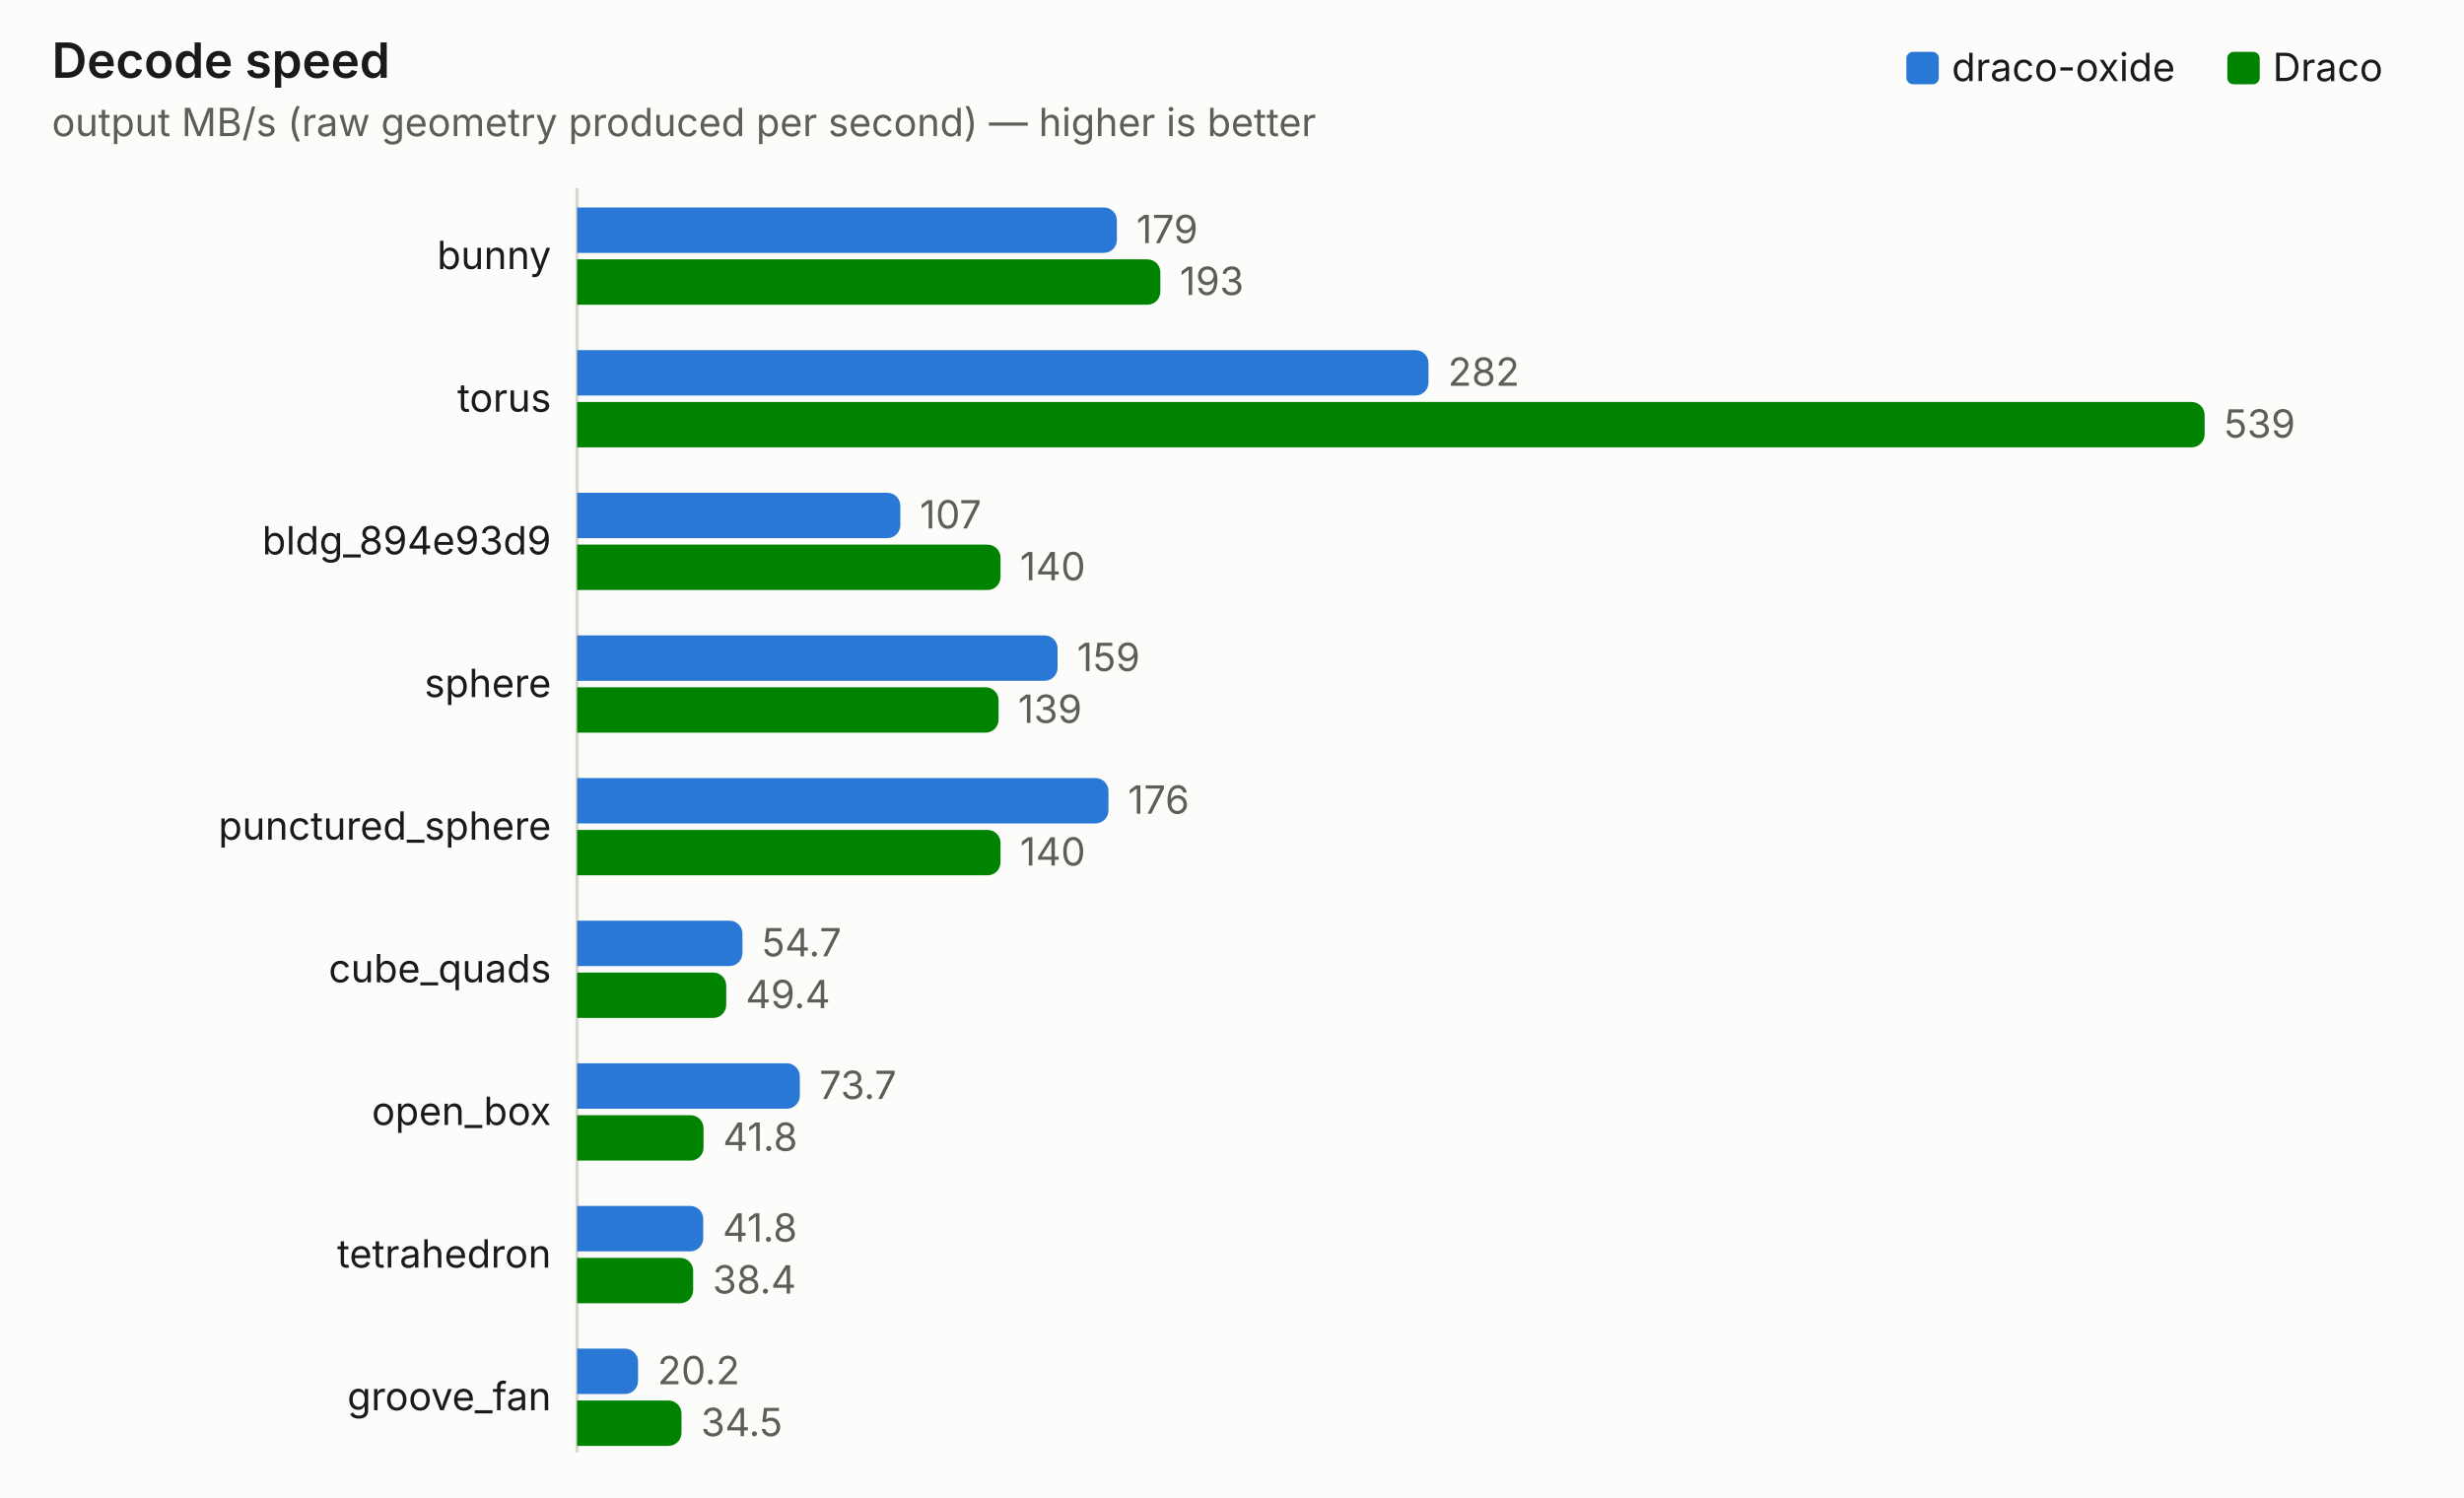
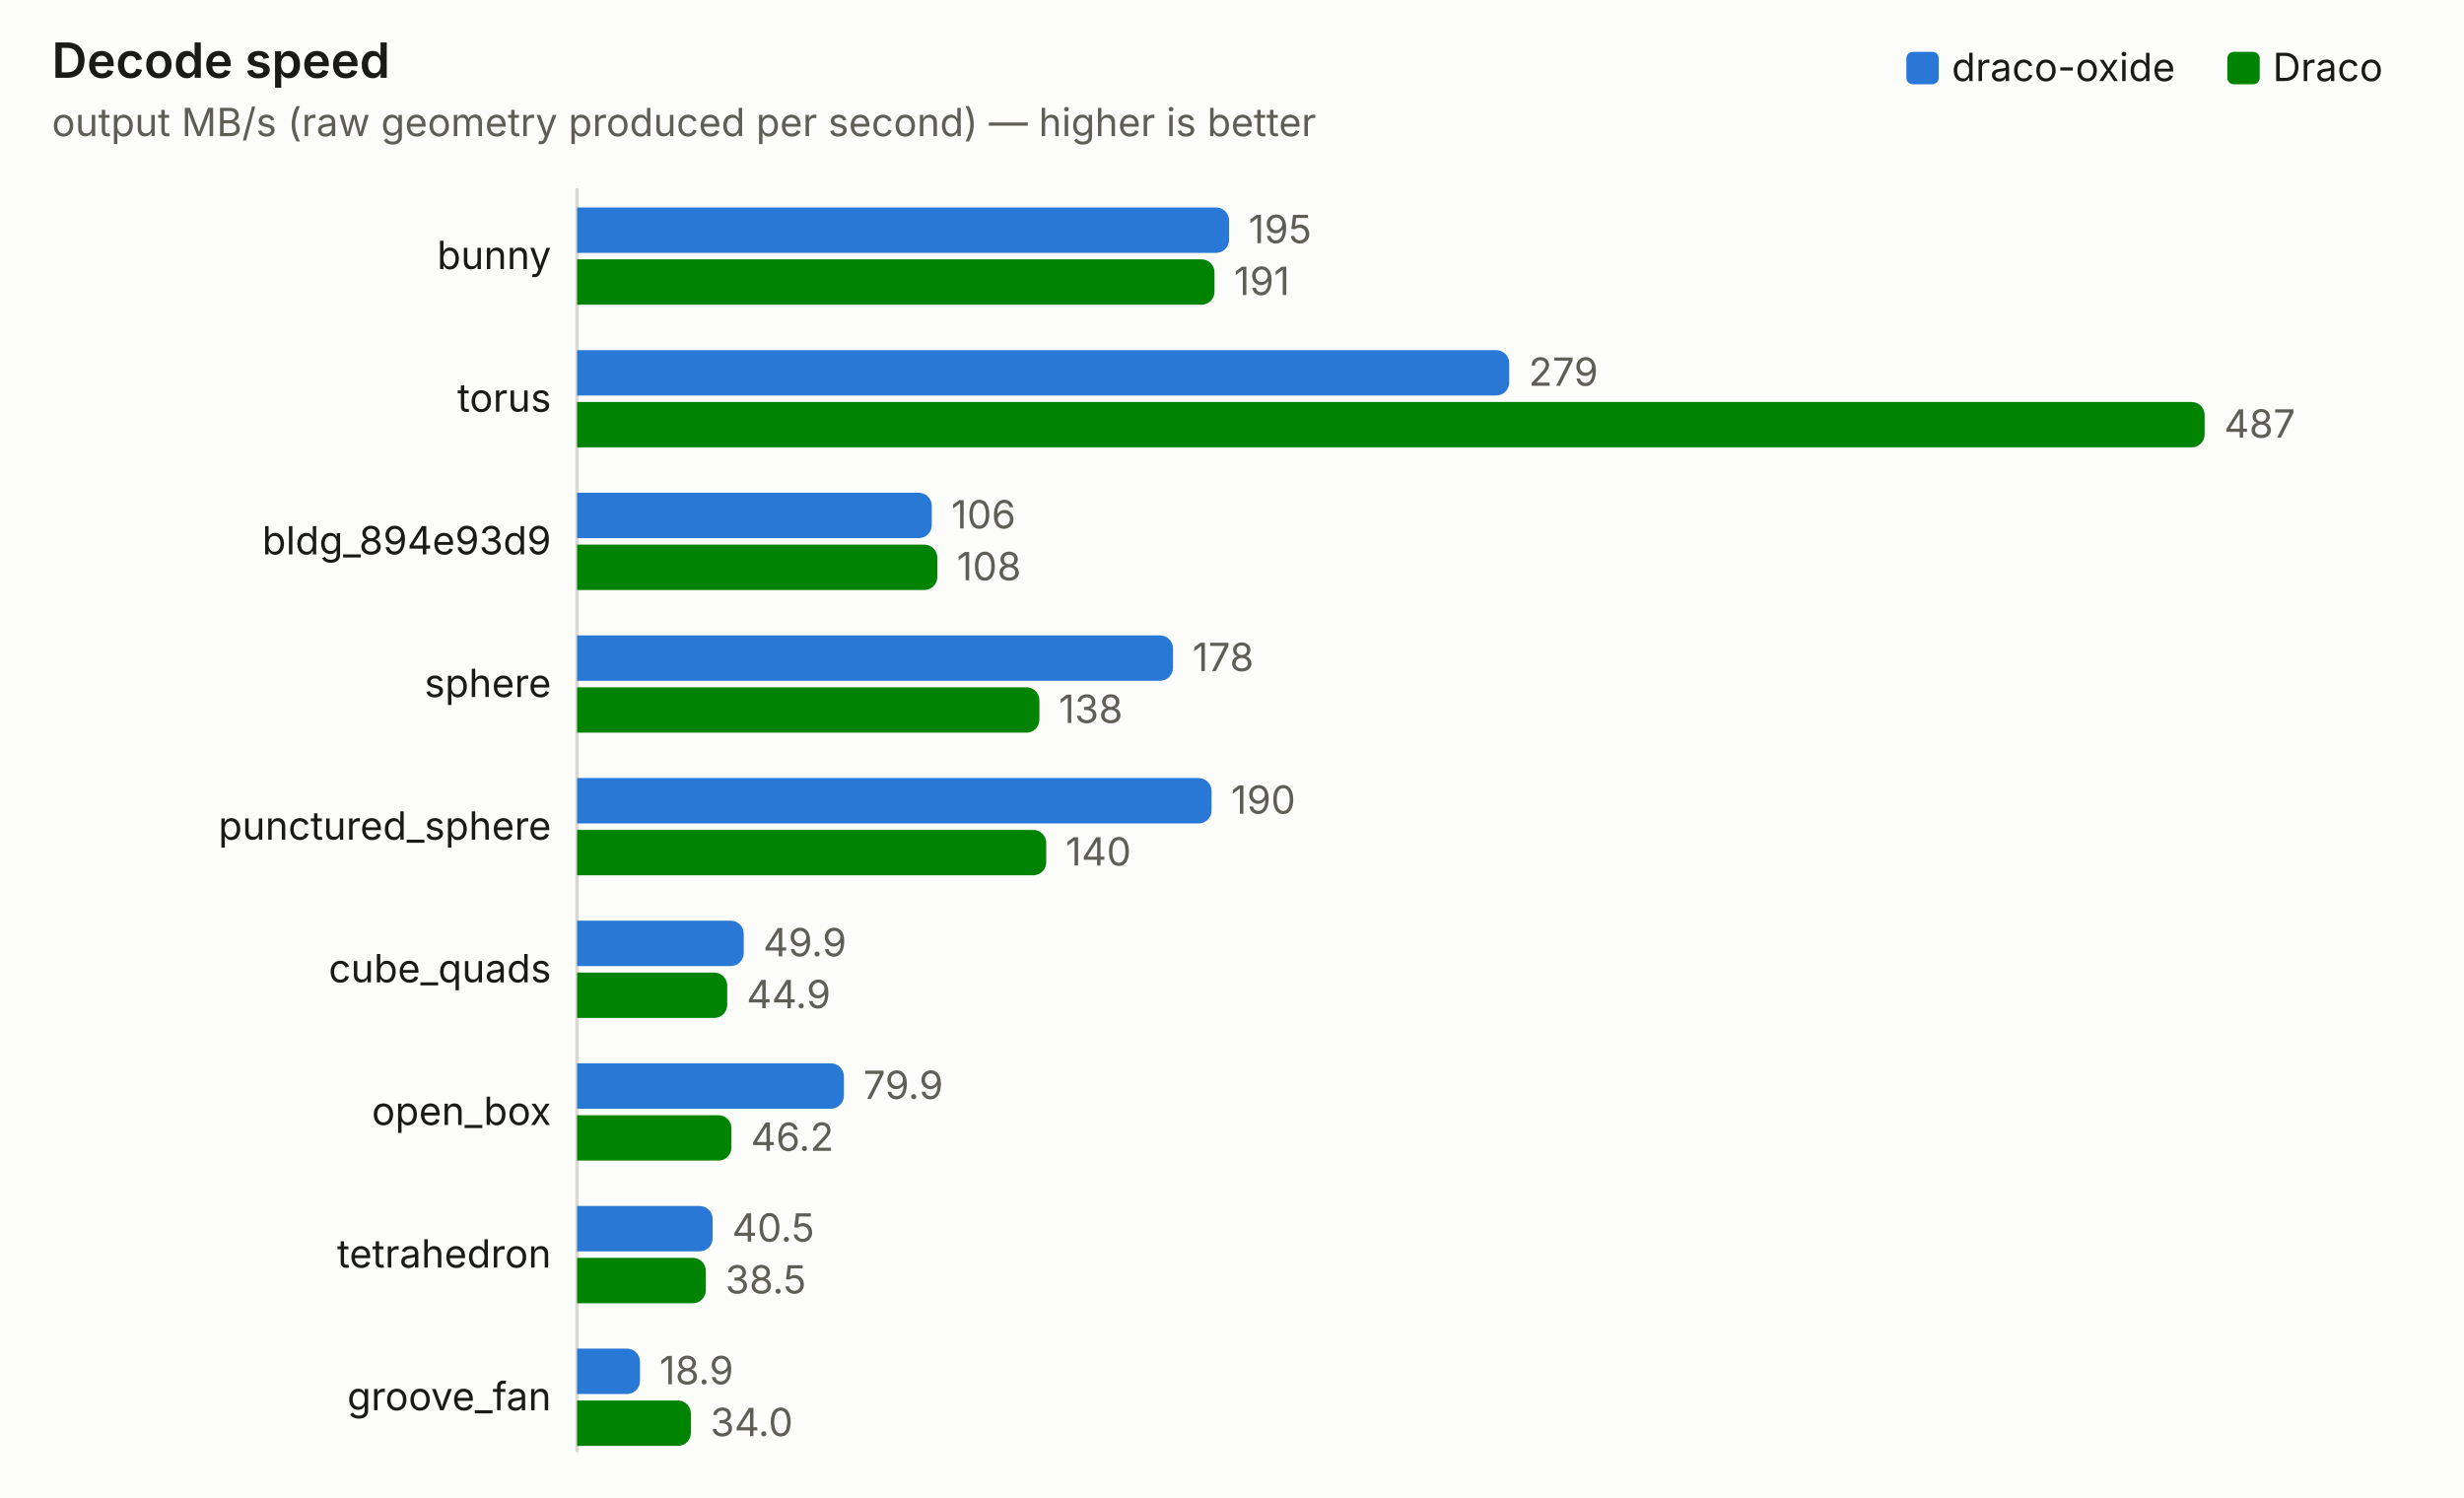
<svg xmlns="http://www.w3.org/2000/svg" width="760" height="462" viewBox="0 0 760 462" font-family="system-ui, -apple-system, 'Segoe UI', sans-serif" font-size="12">
  <rect width="760" height="462" fill="#fcfcfb" />
  <text x="16" y="24" font-size="15" font-weight="600" fill="#1a1a19">Decode speed</text>
  <text x="16" y="42" fill="#5f5e56">output MB/s (raw geometry produced per second) — higher is better</text>
  <rect x="588.0" y="16" width="10" height="10" rx="2" fill="#2a78d6" />
  <text x="602.0" y="25" fill="#1a1a19">draco-oxide</text>
  <rect x="687.0" y="16" width="10" height="10" rx="2" fill="#008300" />
  <text x="701.0" y="25" fill="#1a1a19">Draco</text>
  <line x1="178" y1="58.0" x2="178" y2="448.0" stroke="#d9d8d0" stroke-width="1" />
  <text x="170.0" y="83.0" text-anchor="end" fill="#1a1a19">bunny</text>
-   <path d="M178.0 64.0 h162.5 a4.0 4.0 0 0 1 4.0 4.0 v6.0 a4.0 4.0 0 0 1 -4.0 4.0 h-162.5 Z" fill="#2a78d6" />
-   <text x="350.5" y="75.0" fill="#5f5e56">179</text>
-   <path d="M178.0 80.0 h175.9 a4.0 4.0 0 0 1 4.0 4.0 v6.0 a4.0 4.0 0 0 1 -4.0 4.0 h-175.9 Z" fill="#008300" />
-   <text x="363.9" y="91.0" fill="#5f5e56">193</text>
+   <path d="M178.0 64.0 h197.1 a4.0 4.0 0 0 1 4.0 4.0 v6.0 a4.0 4.0 0 0 1 -4.0 4.0 h-197.1 Z" fill="#2a78d6" />
+   <text x="385.1" y="75.0" fill="#5f5e56">195</text>
+   <path d="M178.0 80.0 h192.6 a4.0 4.0 0 0 1 4.0 4.0 v6.0 a4.0 4.0 0 0 1 -4.0 4.0 h-192.6 Z" fill="#008300" />
+   <text x="380.6" y="91.0" fill="#5f5e56">191</text>
  <text x="170.0" y="127.0" text-anchor="end" fill="#1a1a19">torus</text>
-   <path d="M178.0 108.0 h258.6 a4.0 4.0 0 0 1 4.0 4.0 v6.0 a4.0 4.0 0 0 1 -4.0 4.0 h-258.6 Z" fill="#2a78d6" />
-   <text x="446.6" y="119.0" fill="#5f5e56">282</text>
+   <path d="M178.0 108.0 h283.5 a4.0 4.0 0 0 1 4.0 4.0 v6.0 a4.0 4.0 0 0 1 -4.0 4.0 h-283.5 Z" fill="#2a78d6" />
+   <text x="471.5" y="119.0" fill="#5f5e56">279</text>
  <path d="M178.0 124.0 h498.0 a4.0 4.0 0 0 1 4.0 4.0 v6.0 a4.0 4.0 0 0 1 -4.0 4.0 h-498.0 Z" fill="#008300" />
-   <text x="686.0" y="135.0" fill="#5f5e56">539</text>
+   <text x="686.0" y="135.0" fill="#5f5e56">487</text>
  <text x="170.0" y="171.0" text-anchor="end" fill="#1a1a19">bldg_894e93d9</text>
-   <path d="M178.0 152.0 h95.7 a4.0 4.0 0 0 1 4.0 4.0 v6.0 a4.0 4.0 0 0 1 -4.0 4.0 h-95.7 Z" fill="#2a78d6" />
-   <text x="283.7" y="163.0" fill="#5f5e56">107</text>
-   <path d="M178.0 168.0 h126.6 a4.0 4.0 0 0 1 4.0 4.0 v6.0 a4.0 4.0 0 0 1 -4.0 4.0 h-126.6 Z" fill="#008300" />
-   <text x="314.6" y="179.0" fill="#5f5e56">140</text>
+   <path d="M178.0 152.0 h105.4 a4.0 4.0 0 0 1 4.0 4.0 v6.0 a4.0 4.0 0 0 1 -4.0 4.0 h-105.4 Z" fill="#2a78d6" />
+   <text x="293.4" y="163.0" fill="#5f5e56">106</text>
+   <path d="M178.0 168.0 h107.1 a4.0 4.0 0 0 1 4.0 4.0 v6.0 a4.0 4.0 0 0 1 -4.0 4.0 h-107.1 Z" fill="#008300" />
+   <text x="295.1" y="179.0" fill="#5f5e56">108</text>
  <text x="170.0" y="215.0" text-anchor="end" fill="#1a1a19">sphere</text>
-   <path d="M178.0 196.0 h144.2 a4.0 4.0 0 0 1 4.0 4.0 v6.0 a4.0 4.0 0 0 1 -4.0 4.0 h-144.2 Z" fill="#2a78d6" />
-   <text x="332.2" y="207.0" fill="#5f5e56">159</text>
-   <path d="M178.0 212.0 h126.0 a4.0 4.0 0 0 1 4.0 4.0 v6.0 a4.0 4.0 0 0 1 -4.0 4.0 h-126.0 Z" fill="#008300" />
-   <text x="314.0" y="223.0" fill="#5f5e56">139</text>
+   <path d="M178.0 196.0 h179.8 a4.0 4.0 0 0 1 4.0 4.0 v6.0 a4.0 4.0 0 0 1 -4.0 4.0 h-179.8 Z" fill="#2a78d6" />
+   <text x="367.8" y="207.0" fill="#5f5e56">178</text>
+   <path d="M178.0 212.0 h138.6 a4.0 4.0 0 0 1 4.0 4.0 v6.0 a4.0 4.0 0 0 1 -4.0 4.0 h-138.6 Z" fill="#008300" />
+   <text x="326.6" y="223.0" fill="#5f5e56">138</text>
  <text x="170.0" y="259.0" text-anchor="end" fill="#1a1a19">punctured_sphere</text>
-   <path d="M178.0 240.0 h159.9 a4.0 4.0 0 0 1 4.0 4.0 v6.0 a4.0 4.0 0 0 1 -4.0 4.0 h-159.9 Z" fill="#2a78d6" />
-   <text x="347.9" y="251.0" fill="#5f5e56">176</text>
-   <path d="M178.0 256.0 h126.6 a4.0 4.0 0 0 1 4.0 4.0 v6.0 a4.0 4.0 0 0 1 -4.0 4.0 h-126.6 Z" fill="#008300" />
-   <text x="314.6" y="267.0" fill="#5f5e56">140</text>
+   <path d="M178.0 240.0 h191.7 a4.0 4.0 0 0 1 4.0 4.0 v6.0 a4.0 4.0 0 0 1 -4.0 4.0 h-191.7 Z" fill="#2a78d6" />
+   <text x="379.7" y="251.0" fill="#5f5e56">190</text>
+   <path d="M178.0 256.0 h140.7 a4.0 4.0 0 0 1 4.0 4.0 v6.0 a4.0 4.0 0 0 1 -4.0 4.0 h-140.7 Z" fill="#008300" />
+   <text x="328.7" y="267.0" fill="#5f5e56">140</text>
  <text x="170.0" y="303.0" text-anchor="end" fill="#1a1a19">cube_quads</text>
-   <path d="M178.0 284.0 h47.0 a4.0 4.0 0 0 1 4.0 4.0 v6.0 a4.0 4.0 0 0 1 -4.0 4.0 h-47.0 Z" fill="#2a78d6" />
-   <text x="235.0" y="295.0" fill="#5f5e56">54.7</text>
-   <path d="M178.0 300.0 h42.0 a4.0 4.0 0 0 1 4.0 4.0 v6.0 a4.0 4.0 0 0 1 -4.0 4.0 h-42.0 Z" fill="#008300" />
-   <text x="230.0" y="311.0" fill="#5f5e56">49.4</text>
+   <path d="M178.0 284.0 h47.4 a4.0 4.0 0 0 1 4.0 4.0 v6.0 a4.0 4.0 0 0 1 -4.0 4.0 h-47.4 Z" fill="#2a78d6" />
+   <text x="235.4" y="295.0" fill="#5f5e56">49.9</text>
+   <path d="M178.0 300.0 h42.3 a4.0 4.0 0 0 1 4.0 4.0 v6.0 a4.0 4.0 0 0 1 -4.0 4.0 h-42.3 Z" fill="#008300" />
+   <text x="230.3" y="311.0" fill="#5f5e56">44.9</text>
  <text x="170.0" y="347.0" text-anchor="end" fill="#1a1a19">open_box</text>
-   <path d="M178.0 328.0 h64.7 a4.0 4.0 0 0 1 4.0 4.0 v6.0 a4.0 4.0 0 0 1 -4.0 4.0 h-64.7 Z" fill="#2a78d6" />
-   <text x="252.7" y="339.0" fill="#5f5e56">73.7</text>
-   <path d="M178.0 344.0 h35.0 a4.0 4.0 0 0 1 4.0 4.0 v6.0 a4.0 4.0 0 0 1 -4.0 4.0 h-35.0 Z" fill="#008300" />
-   <text x="223.0" y="355.0" fill="#5f5e56">41.8</text>
+   <path d="M178.0 328.0 h78.3 a4.0 4.0 0 0 1 4.0 4.0 v6.0 a4.0 4.0 0 0 1 -4.0 4.0 h-78.3 Z" fill="#2a78d6" />
+   <text x="266.3" y="339.0" fill="#5f5e56">79.9</text>
+   <path d="M178.0 344.0 h43.6 a4.0 4.0 0 0 1 4.0 4.0 v6.0 a4.0 4.0 0 0 1 -4.0 4.0 h-43.6 Z" fill="#008300" />
+   <text x="231.6" y="355.0" fill="#5f5e56">46.2</text>
  <text x="170.0" y="391.0" text-anchor="end" fill="#1a1a19">tetrahedron</text>
-   <path d="M178.0 372.0 h34.9 a4.0 4.0 0 0 1 4.0 4.0 v6.0 a4.0 4.0 0 0 1 -4.0 4.0 h-34.9 Z" fill="#2a78d6" />
-   <text x="222.9" y="383.0" fill="#5f5e56">41.8</text>
-   <path d="M178.0 388.0 h31.8 a4.0 4.0 0 0 1 4.0 4.0 v6.0 a4.0 4.0 0 0 1 -4.0 4.0 h-31.8 Z" fill="#008300" />
-   <text x="219.8" y="399.0" fill="#5f5e56">38.4</text>
+   <path d="M178.0 372.0 h37.8 a4.0 4.0 0 0 1 4.0 4.0 v6.0 a4.0 4.0 0 0 1 -4.0 4.0 h-37.8 Z" fill="#2a78d6" />
+   <text x="225.8" y="383.0" fill="#5f5e56">40.5</text>
+   <path d="M178.0 388.0 h35.7 a4.0 4.0 0 0 1 4.0 4.0 v6.0 a4.0 4.0 0 0 1 -4.0 4.0 h-35.7 Z" fill="#008300" />
+   <text x="223.7" y="399.0" fill="#5f5e56">38.5</text>
  <text x="170.0" y="435.0" text-anchor="end" fill="#1a1a19">groove_fan</text>
-   <path d="M178.0 416.0 h14.8 a4.0 4.0 0 0 1 4.0 4.0 v6.0 a4.0 4.0 0 0 1 -4.0 4.0 h-14.8 Z" fill="#2a78d6" />
-   <text x="202.8" y="427.0" fill="#5f5e56">20.2</text>
-   <path d="M178.0 432.0 h28.2 a4.0 4.0 0 0 1 4.0 4.0 v6.0 a4.0 4.0 0 0 1 -4.0 4.0 h-28.2 Z" fill="#008300" />
-   <text x="216.2" y="443.0" fill="#5f5e56">34.5</text>
+   <path d="M178.0 416.0 h15.4 a4.0 4.0 0 0 1 4.0 4.0 v6.0 a4.0 4.0 0 0 1 -4.0 4.0 h-15.4 Z" fill="#2a78d6" />
+   <text x="203.4" y="427.0" fill="#5f5e56">18.9</text>
+   <path d="M178.0 432.0 h31.1 a4.0 4.0 0 0 1 4.0 4.0 v6.0 a4.0 4.0 0 0 1 -4.0 4.0 h-31.1 Z" fill="#008300" />
+   <text x="219.1" y="443.0" fill="#5f5e56">34.0</text>
</svg>
